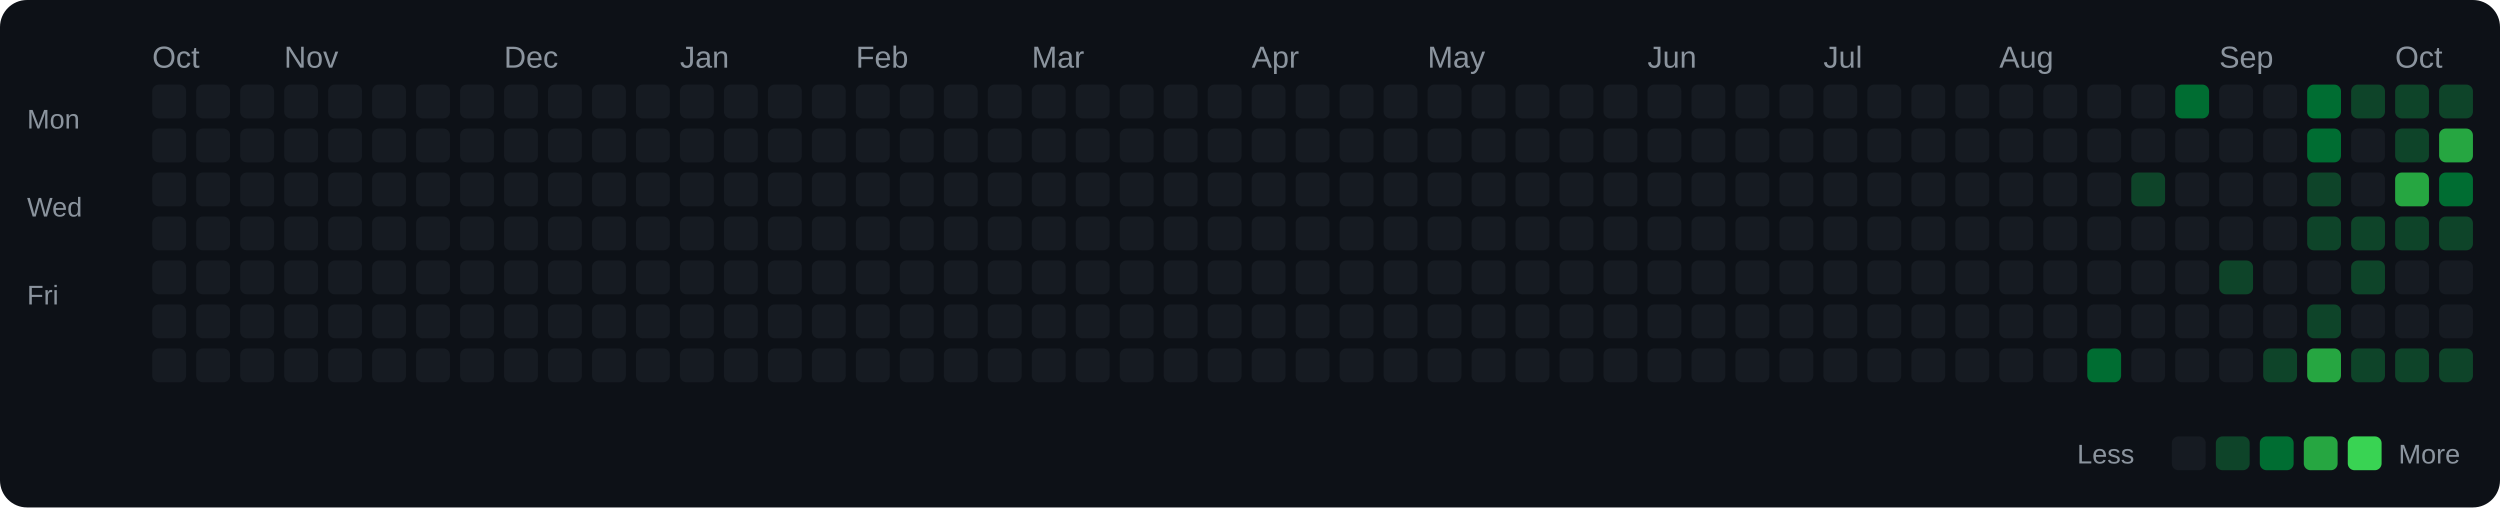
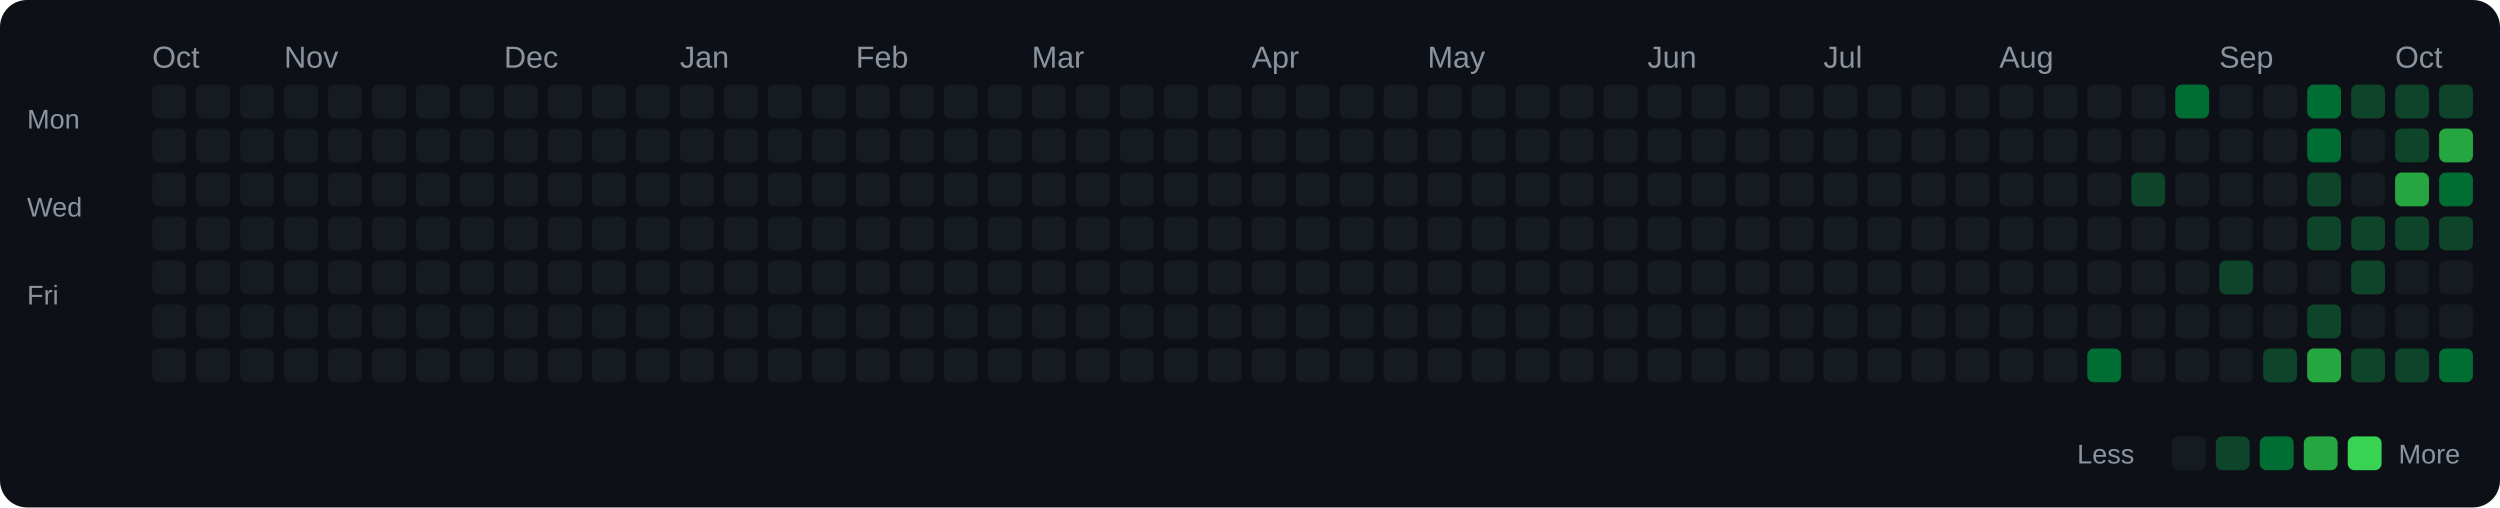
<svg xmlns="http://www.w3.org/2000/svg" width="739" height="150" viewBox="0 0 739 150" role="img" aria-labelledby="title description">
  <rect width="100%" height="100%" fill="#0d1117" rx="8" />
  <text x="45" y="20" fill="#8b949e" font-family="Arial, sans-serif" font-size="9"> Oct </text>
  <text x="84" y="20" fill="#8b949e" font-family="Arial, sans-serif" font-size="9"> Nov </text>
  <text x="149" y="20" fill="#8b949e" font-family="Arial, sans-serif" font-size="9"> Dec </text>
  <text x="201" y="20" fill="#8b949e" font-family="Arial, sans-serif" font-size="9"> Jan </text>
  <text x="253" y="20" fill="#8b949e" font-family="Arial, sans-serif" font-size="9"> Feb </text>
  <text x="305" y="20" fill="#8b949e" font-family="Arial, sans-serif" font-size="9"> Mar </text>
  <text x="370" y="20" fill="#8b949e" font-family="Arial, sans-serif" font-size="9"> Apr </text>
  <text x="422" y="20" fill="#8b949e" font-family="Arial, sans-serif" font-size="9"> May </text>
  <text x="487" y="20" fill="#8b949e" font-family="Arial, sans-serif" font-size="9"> Jun </text>
  <text x="539" y="20" fill="#8b949e" font-family="Arial, sans-serif" font-size="9"> Jul </text>
  <text x="591" y="20" fill="#8b949e" font-family="Arial, sans-serif" font-size="9"> Aug </text>
  <text x="656" y="20" fill="#8b949e" font-family="Arial, sans-serif" font-size="9"> Sep </text>
  <text x="708" y="20" fill="#8b949e" font-family="Arial, sans-serif" font-size="9"> Oct </text>
  <rect x="45" y="25" width="10" height="10" rx="2" fill="#161b22"> </rect>
  <rect x="45" y="38" width="10" height="10" rx="2" fill="#161b22"> </rect>
  <rect x="45" y="51" width="10" height="10" rx="2" fill="#161b22"> </rect>
  <rect x="45" y="64" width="10" height="10" rx="2" fill="#161b22"> </rect>
  <rect x="45" y="77" width="10" height="10" rx="2" fill="#161b22"> </rect>
  <rect x="45" y="90" width="10" height="10" rx="2" fill="#161b22"> </rect>
  <rect x="45" y="103" width="10" height="10" rx="2" fill="#161b22"> </rect>
  <rect x="58" y="25" width="10" height="10" rx="2" fill="#161b22"> </rect>
  <rect x="58" y="38" width="10" height="10" rx="2" fill="#161b22"> </rect>
  <rect x="58" y="51" width="10" height="10" rx="2" fill="#161b22"> </rect>
  <rect x="58" y="64" width="10" height="10" rx="2" fill="#161b22"> </rect>
  <rect x="58" y="77" width="10" height="10" rx="2" fill="#161b22"> </rect>
  <rect x="58" y="90" width="10" height="10" rx="2" fill="#161b22"> </rect>
  <rect x="58" y="103" width="10" height="10" rx="2" fill="#161b22"> </rect>
  <rect x="71" y="25" width="10" height="10" rx="2" fill="#161b22"> </rect>
  <rect x="71" y="38" width="10" height="10" rx="2" fill="#161b22"> </rect>
  <rect x="71" y="51" width="10" height="10" rx="2" fill="#161b22"> </rect>
  <rect x="71" y="64" width="10" height="10" rx="2" fill="#161b22"> </rect>
  <rect x="71" y="77" width="10" height="10" rx="2" fill="#161b22"> </rect>
  <rect x="71" y="90" width="10" height="10" rx="2" fill="#161b22"> </rect>
  <rect x="71" y="103" width="10" height="10" rx="2" fill="#161b22"> </rect>
  <rect x="84" y="25" width="10" height="10" rx="2" fill="#161b22"> </rect>
  <rect x="84" y="38" width="10" height="10" rx="2" fill="#161b22"> </rect>
  <rect x="84" y="51" width="10" height="10" rx="2" fill="#161b22"> </rect>
  <rect x="84" y="64" width="10" height="10" rx="2" fill="#161b22"> </rect>
  <rect x="84" y="77" width="10" height="10" rx="2" fill="#161b22"> </rect>
  <rect x="84" y="90" width="10" height="10" rx="2" fill="#161b22"> </rect>
  <rect x="84" y="103" width="10" height="10" rx="2" fill="#161b22"> </rect>
  <rect x="97" y="25" width="10" height="10" rx="2" fill="#161b22"> </rect>
  <rect x="97" y="38" width="10" height="10" rx="2" fill="#161b22"> </rect>
  <rect x="97" y="51" width="10" height="10" rx="2" fill="#161b22"> </rect>
  <rect x="97" y="64" width="10" height="10" rx="2" fill="#161b22"> </rect>
  <rect x="97" y="77" width="10" height="10" rx="2" fill="#161b22"> </rect>
  <rect x="97" y="90" width="10" height="10" rx="2" fill="#161b22"> </rect>
  <rect x="97" y="103" width="10" height="10" rx="2" fill="#161b22"> </rect>
  <rect x="110" y="25" width="10" height="10" rx="2" fill="#161b22"> </rect>
  <rect x="110" y="38" width="10" height="10" rx="2" fill="#161b22"> </rect>
  <rect x="110" y="51" width="10" height="10" rx="2" fill="#161b22"> </rect>
  <rect x="110" y="64" width="10" height="10" rx="2" fill="#161b22"> </rect>
  <rect x="110" y="77" width="10" height="10" rx="2" fill="#161b22"> </rect>
  <rect x="110" y="90" width="10" height="10" rx="2" fill="#161b22"> </rect>
  <rect x="110" y="103" width="10" height="10" rx="2" fill="#161b22"> </rect>
  <rect x="123" y="25" width="10" height="10" rx="2" fill="#161b22"> </rect>
  <rect x="123" y="38" width="10" height="10" rx="2" fill="#161b22"> </rect>
  <rect x="123" y="51" width="10" height="10" rx="2" fill="#161b22"> </rect>
  <rect x="123" y="64" width="10" height="10" rx="2" fill="#161b22"> </rect>
  <rect x="123" y="77" width="10" height="10" rx="2" fill="#161b22"> </rect>
  <rect x="123" y="90" width="10" height="10" rx="2" fill="#161b22"> </rect>
  <rect x="123" y="103" width="10" height="10" rx="2" fill="#161b22"> </rect>
  <rect x="136" y="25" width="10" height="10" rx="2" fill="#161b22"> </rect>
  <rect x="136" y="38" width="10" height="10" rx="2" fill="#161b22"> </rect>
  <rect x="136" y="51" width="10" height="10" rx="2" fill="#161b22"> </rect>
  <rect x="136" y="64" width="10" height="10" rx="2" fill="#161b22"> </rect>
  <rect x="136" y="77" width="10" height="10" rx="2" fill="#161b22"> </rect>
  <rect x="136" y="90" width="10" height="10" rx="2" fill="#161b22"> </rect>
  <rect x="136" y="103" width="10" height="10" rx="2" fill="#161b22"> </rect>
  <rect x="149" y="25" width="10" height="10" rx="2" fill="#161b22"> </rect>
  <rect x="149" y="38" width="10" height="10" rx="2" fill="#161b22"> </rect>
  <rect x="149" y="51" width="10" height="10" rx="2" fill="#161b22"> </rect>
  <rect x="149" y="64" width="10" height="10" rx="2" fill="#161b22"> </rect>
  <rect x="149" y="77" width="10" height="10" rx="2" fill="#161b22"> </rect>
  <rect x="149" y="90" width="10" height="10" rx="2" fill="#161b22"> </rect>
  <rect x="149" y="103" width="10" height="10" rx="2" fill="#161b22"> </rect>
  <rect x="162" y="25" width="10" height="10" rx="2" fill="#161b22"> </rect>
  <rect x="162" y="38" width="10" height="10" rx="2" fill="#161b22"> </rect>
  <rect x="162" y="51" width="10" height="10" rx="2" fill="#161b22"> </rect>
  <rect x="162" y="64" width="10" height="10" rx="2" fill="#161b22"> </rect>
  <rect x="162" y="77" width="10" height="10" rx="2" fill="#161b22"> </rect>
  <rect x="162" y="90" width="10" height="10" rx="2" fill="#161b22"> </rect>
  <rect x="162" y="103" width="10" height="10" rx="2" fill="#161b22"> </rect>
  <rect x="175" y="25" width="10" height="10" rx="2" fill="#161b22"> </rect>
  <rect x="175" y="38" width="10" height="10" rx="2" fill="#161b22"> </rect>
  <rect x="175" y="51" width="10" height="10" rx="2" fill="#161b22"> </rect>
  <rect x="175" y="64" width="10" height="10" rx="2" fill="#161b22"> </rect>
  <rect x="175" y="77" width="10" height="10" rx="2" fill="#161b22"> </rect>
  <rect x="175" y="90" width="10" height="10" rx="2" fill="#161b22"> </rect>
  <rect x="175" y="103" width="10" height="10" rx="2" fill="#161b22"> </rect>
  <rect x="188" y="25" width="10" height="10" rx="2" fill="#161b22"> </rect>
  <rect x="188" y="38" width="10" height="10" rx="2" fill="#161b22"> </rect>
  <rect x="188" y="51" width="10" height="10" rx="2" fill="#161b22"> </rect>
  <rect x="188" y="64" width="10" height="10" rx="2" fill="#161b22"> </rect>
  <rect x="188" y="77" width="10" height="10" rx="2" fill="#161b22"> </rect>
  <rect x="188" y="90" width="10" height="10" rx="2" fill="#161b22"> </rect>
  <rect x="188" y="103" width="10" height="10" rx="2" fill="#161b22"> </rect>
  <rect x="201" y="25" width="10" height="10" rx="2" fill="#161b22"> </rect>
  <rect x="201" y="38" width="10" height="10" rx="2" fill="#161b22"> </rect>
  <rect x="201" y="51" width="10" height="10" rx="2" fill="#161b22"> </rect>
  <rect x="201" y="64" width="10" height="10" rx="2" fill="#161b22"> </rect>
  <rect x="201" y="77" width="10" height="10" rx="2" fill="#161b22"> </rect>
  <rect x="201" y="90" width="10" height="10" rx="2" fill="#161b22"> </rect>
  <rect x="201" y="103" width="10" height="10" rx="2" fill="#161b22"> </rect>
  <rect x="214" y="25" width="10" height="10" rx="2" fill="#161b22"> </rect>
  <rect x="214" y="38" width="10" height="10" rx="2" fill="#161b22"> </rect>
  <rect x="214" y="51" width="10" height="10" rx="2" fill="#161b22"> </rect>
  <rect x="214" y="64" width="10" height="10" rx="2" fill="#161b22"> </rect>
  <rect x="214" y="77" width="10" height="10" rx="2" fill="#161b22"> </rect>
  <rect x="214" y="90" width="10" height="10" rx="2" fill="#161b22"> </rect>
  <rect x="214" y="103" width="10" height="10" rx="2" fill="#161b22"> </rect>
  <rect x="227" y="25" width="10" height="10" rx="2" fill="#161b22"> </rect>
  <rect x="227" y="38" width="10" height="10" rx="2" fill="#161b22"> </rect>
  <rect x="227" y="51" width="10" height="10" rx="2" fill="#161b22"> </rect>
  <rect x="227" y="64" width="10" height="10" rx="2" fill="#161b22"> </rect>
  <rect x="227" y="77" width="10" height="10" rx="2" fill="#161b22"> </rect>
  <rect x="227" y="90" width="10" height="10" rx="2" fill="#161b22"> </rect>
  <rect x="227" y="103" width="10" height="10" rx="2" fill="#161b22"> </rect>
  <rect x="240" y="25" width="10" height="10" rx="2" fill="#161b22"> </rect>
  <rect x="240" y="38" width="10" height="10" rx="2" fill="#161b22"> </rect>
  <rect x="240" y="51" width="10" height="10" rx="2" fill="#161b22"> </rect>
  <rect x="240" y="64" width="10" height="10" rx="2" fill="#161b22"> </rect>
  <rect x="240" y="77" width="10" height="10" rx="2" fill="#161b22"> </rect>
  <rect x="240" y="90" width="10" height="10" rx="2" fill="#161b22"> </rect>
  <rect x="240" y="103" width="10" height="10" rx="2" fill="#161b22"> </rect>
  <rect x="253" y="25" width="10" height="10" rx="2" fill="#161b22"> </rect>
  <rect x="253" y="38" width="10" height="10" rx="2" fill="#161b22"> </rect>
  <rect x="253" y="51" width="10" height="10" rx="2" fill="#161b22"> </rect>
  <rect x="253" y="64" width="10" height="10" rx="2" fill="#161b22"> </rect>
  <rect x="253" y="77" width="10" height="10" rx="2" fill="#161b22"> </rect>
  <rect x="253" y="90" width="10" height="10" rx="2" fill="#161b22"> </rect>
  <rect x="253" y="103" width="10" height="10" rx="2" fill="#161b22"> </rect>
  <rect x="266" y="25" width="10" height="10" rx="2" fill="#161b22"> </rect>
  <rect x="266" y="38" width="10" height="10" rx="2" fill="#161b22"> </rect>
  <rect x="266" y="51" width="10" height="10" rx="2" fill="#161b22"> </rect>
  <rect x="266" y="64" width="10" height="10" rx="2" fill="#161b22"> </rect>
  <rect x="266" y="77" width="10" height="10" rx="2" fill="#161b22"> </rect>
  <rect x="266" y="90" width="10" height="10" rx="2" fill="#161b22"> </rect>
  <rect x="266" y="103" width="10" height="10" rx="2" fill="#161b22"> </rect>
  <rect x="279" y="25" width="10" height="10" rx="2" fill="#161b22"> </rect>
  <rect x="279" y="38" width="10" height="10" rx="2" fill="#161b22"> </rect>
  <rect x="279" y="51" width="10" height="10" rx="2" fill="#161b22"> </rect>
  <rect x="279" y="64" width="10" height="10" rx="2" fill="#161b22"> </rect>
  <rect x="279" y="77" width="10" height="10" rx="2" fill="#161b22"> </rect>
  <rect x="279" y="90" width="10" height="10" rx="2" fill="#161b22"> </rect>
  <rect x="279" y="103" width="10" height="10" rx="2" fill="#161b22"> </rect>
  <rect x="292" y="25" width="10" height="10" rx="2" fill="#161b22"> </rect>
  <rect x="292" y="38" width="10" height="10" rx="2" fill="#161b22"> </rect>
  <rect x="292" y="51" width="10" height="10" rx="2" fill="#161b22"> </rect>
  <rect x="292" y="64" width="10" height="10" rx="2" fill="#161b22"> </rect>
  <rect x="292" y="77" width="10" height="10" rx="2" fill="#161b22"> </rect>
  <rect x="292" y="90" width="10" height="10" rx="2" fill="#161b22"> </rect>
  <rect x="292" y="103" width="10" height="10" rx="2" fill="#161b22"> </rect>
  <rect x="305" y="25" width="10" height="10" rx="2" fill="#161b22"> </rect>
  <rect x="305" y="38" width="10" height="10" rx="2" fill="#161b22"> </rect>
  <rect x="305" y="51" width="10" height="10" rx="2" fill="#161b22"> </rect>
  <rect x="305" y="64" width="10" height="10" rx="2" fill="#161b22"> </rect>
  <rect x="305" y="77" width="10" height="10" rx="2" fill="#161b22"> </rect>
  <rect x="305" y="90" width="10" height="10" rx="2" fill="#161b22"> </rect>
  <rect x="305" y="103" width="10" height="10" rx="2" fill="#161b22"> </rect>
  <rect x="318" y="25" width="10" height="10" rx="2" fill="#161b22"> </rect>
  <rect x="318" y="38" width="10" height="10" rx="2" fill="#161b22"> </rect>
  <rect x="318" y="51" width="10" height="10" rx="2" fill="#161b22"> </rect>
  <rect x="318" y="64" width="10" height="10" rx="2" fill="#161b22"> </rect>
  <rect x="318" y="77" width="10" height="10" rx="2" fill="#161b22"> </rect>
  <rect x="318" y="90" width="10" height="10" rx="2" fill="#161b22"> </rect>
  <rect x="318" y="103" width="10" height="10" rx="2" fill="#161b22"> </rect>
  <rect x="331" y="25" width="10" height="10" rx="2" fill="#161b22"> </rect>
  <rect x="331" y="38" width="10" height="10" rx="2" fill="#161b22"> </rect>
  <rect x="331" y="51" width="10" height="10" rx="2" fill="#161b22"> </rect>
  <rect x="331" y="64" width="10" height="10" rx="2" fill="#161b22"> </rect>
  <rect x="331" y="77" width="10" height="10" rx="2" fill="#161b22"> </rect>
  <rect x="331" y="90" width="10" height="10" rx="2" fill="#161b22"> </rect>
  <rect x="331" y="103" width="10" height="10" rx="2" fill="#161b22"> </rect>
  <rect x="344" y="25" width="10" height="10" rx="2" fill="#161b22"> </rect>
  <rect x="344" y="38" width="10" height="10" rx="2" fill="#161b22"> </rect>
  <rect x="344" y="51" width="10" height="10" rx="2" fill="#161b22"> </rect>
  <rect x="344" y="64" width="10" height="10" rx="2" fill="#161b22"> </rect>
  <rect x="344" y="77" width="10" height="10" rx="2" fill="#161b22"> </rect>
  <rect x="344" y="90" width="10" height="10" rx="2" fill="#161b22"> </rect>
  <rect x="344" y="103" width="10" height="10" rx="2" fill="#161b22"> </rect>
  <rect x="357" y="25" width="10" height="10" rx="2" fill="#161b22"> </rect>
  <rect x="357" y="38" width="10" height="10" rx="2" fill="#161b22"> </rect>
  <rect x="357" y="51" width="10" height="10" rx="2" fill="#161b22"> </rect>
  <rect x="357" y="64" width="10" height="10" rx="2" fill="#161b22"> </rect>
  <rect x="357" y="77" width="10" height="10" rx="2" fill="#161b22"> </rect>
  <rect x="357" y="90" width="10" height="10" rx="2" fill="#161b22"> </rect>
  <rect x="357" y="103" width="10" height="10" rx="2" fill="#161b22"> </rect>
  <rect x="370" y="25" width="10" height="10" rx="2" fill="#161b22"> </rect>
  <rect x="370" y="38" width="10" height="10" rx="2" fill="#161b22"> </rect>
  <rect x="370" y="51" width="10" height="10" rx="2" fill="#161b22"> </rect>
  <rect x="370" y="64" width="10" height="10" rx="2" fill="#161b22"> </rect>
  <rect x="370" y="77" width="10" height="10" rx="2" fill="#161b22"> </rect>
  <rect x="370" y="90" width="10" height="10" rx="2" fill="#161b22"> </rect>
  <rect x="370" y="103" width="10" height="10" rx="2" fill="#161b22"> </rect>
  <rect x="383" y="25" width="10" height="10" rx="2" fill="#161b22"> </rect>
  <rect x="383" y="38" width="10" height="10" rx="2" fill="#161b22"> </rect>
  <rect x="383" y="51" width="10" height="10" rx="2" fill="#161b22"> </rect>
  <rect x="383" y="64" width="10" height="10" rx="2" fill="#161b22"> </rect>
  <rect x="383" y="77" width="10" height="10" rx="2" fill="#161b22"> </rect>
  <rect x="383" y="90" width="10" height="10" rx="2" fill="#161b22"> </rect>
  <rect x="383" y="103" width="10" height="10" rx="2" fill="#161b22"> </rect>
  <rect x="396" y="25" width="10" height="10" rx="2" fill="#161b22"> </rect>
  <rect x="396" y="38" width="10" height="10" rx="2" fill="#161b22"> </rect>
  <rect x="396" y="51" width="10" height="10" rx="2" fill="#161b22"> </rect>
  <rect x="396" y="64" width="10" height="10" rx="2" fill="#161b22"> </rect>
  <rect x="396" y="77" width="10" height="10" rx="2" fill="#161b22"> </rect>
  <rect x="396" y="90" width="10" height="10" rx="2" fill="#161b22"> </rect>
  <rect x="396" y="103" width="10" height="10" rx="2" fill="#161b22"> </rect>
  <rect x="409" y="25" width="10" height="10" rx="2" fill="#161b22"> </rect>
  <rect x="409" y="38" width="10" height="10" rx="2" fill="#161b22"> </rect>
  <rect x="409" y="51" width="10" height="10" rx="2" fill="#161b22"> </rect>
  <rect x="409" y="64" width="10" height="10" rx="2" fill="#161b22"> </rect>
  <rect x="409" y="77" width="10" height="10" rx="2" fill="#161b22"> </rect>
  <rect x="409" y="90" width="10" height="10" rx="2" fill="#161b22"> </rect>
  <rect x="409" y="103" width="10" height="10" rx="2" fill="#161b22"> </rect>
  <rect x="422" y="25" width="10" height="10" rx="2" fill="#161b22"> </rect>
  <rect x="422" y="38" width="10" height="10" rx="2" fill="#161b22"> </rect>
  <rect x="422" y="51" width="10" height="10" rx="2" fill="#161b22"> </rect>
  <rect x="422" y="64" width="10" height="10" rx="2" fill="#161b22"> </rect>
  <rect x="422" y="77" width="10" height="10" rx="2" fill="#161b22"> </rect>
  <rect x="422" y="90" width="10" height="10" rx="2" fill="#161b22"> </rect>
  <rect x="422" y="103" width="10" height="10" rx="2" fill="#161b22"> </rect>
  <rect x="435" y="25" width="10" height="10" rx="2" fill="#161b22"> </rect>
  <rect x="435" y="38" width="10" height="10" rx="2" fill="#161b22"> </rect>
  <rect x="435" y="51" width="10" height="10" rx="2" fill="#161b22"> </rect>
  <rect x="435" y="64" width="10" height="10" rx="2" fill="#161b22"> </rect>
  <rect x="435" y="77" width="10" height="10" rx="2" fill="#161b22"> </rect>
  <rect x="435" y="90" width="10" height="10" rx="2" fill="#161b22"> </rect>
  <rect x="435" y="103" width="10" height="10" rx="2" fill="#161b22"> </rect>
  <rect x="448" y="25" width="10" height="10" rx="2" fill="#161b22"> </rect>
  <rect x="448" y="38" width="10" height="10" rx="2" fill="#161b22"> </rect>
  <rect x="448" y="51" width="10" height="10" rx="2" fill="#161b22"> </rect>
  <rect x="448" y="64" width="10" height="10" rx="2" fill="#161b22"> </rect>
  <rect x="448" y="77" width="10" height="10" rx="2" fill="#161b22"> </rect>
  <rect x="448" y="90" width="10" height="10" rx="2" fill="#161b22"> </rect>
  <rect x="448" y="103" width="10" height="10" rx="2" fill="#161b22"> </rect>
  <rect x="461" y="25" width="10" height="10" rx="2" fill="#161b22"> </rect>
  <rect x="461" y="38" width="10" height="10" rx="2" fill="#161b22"> </rect>
  <rect x="461" y="51" width="10" height="10" rx="2" fill="#161b22"> </rect>
  <rect x="461" y="64" width="10" height="10" rx="2" fill="#161b22"> </rect>
  <rect x="461" y="77" width="10" height="10" rx="2" fill="#161b22"> </rect>
  <rect x="461" y="90" width="10" height="10" rx="2" fill="#161b22"> </rect>
  <rect x="461" y="103" width="10" height="10" rx="2" fill="#161b22"> </rect>
  <rect x="474" y="25" width="10" height="10" rx="2" fill="#161b22"> </rect>
  <rect x="474" y="38" width="10" height="10" rx="2" fill="#161b22"> </rect>
  <rect x="474" y="51" width="10" height="10" rx="2" fill="#161b22"> </rect>
  <rect x="474" y="64" width="10" height="10" rx="2" fill="#161b22"> </rect>
  <rect x="474" y="77" width="10" height="10" rx="2" fill="#161b22"> </rect>
  <rect x="474" y="90" width="10" height="10" rx="2" fill="#161b22"> </rect>
  <rect x="474" y="103" width="10" height="10" rx="2" fill="#161b22"> </rect>
  <rect x="487" y="25" width="10" height="10" rx="2" fill="#161b22"> </rect>
  <rect x="487" y="38" width="10" height="10" rx="2" fill="#161b22"> </rect>
  <rect x="487" y="51" width="10" height="10" rx="2" fill="#161b22"> </rect>
  <rect x="487" y="64" width="10" height="10" rx="2" fill="#161b22"> </rect>
  <rect x="487" y="77" width="10" height="10" rx="2" fill="#161b22"> </rect>
  <rect x="487" y="90" width="10" height="10" rx="2" fill="#161b22"> </rect>
  <rect x="487" y="103" width="10" height="10" rx="2" fill="#161b22"> </rect>
  <rect x="500" y="25" width="10" height="10" rx="2" fill="#161b22"> </rect>
  <rect x="500" y="38" width="10" height="10" rx="2" fill="#161b22"> </rect>
  <rect x="500" y="51" width="10" height="10" rx="2" fill="#161b22"> </rect>
  <rect x="500" y="64" width="10" height="10" rx="2" fill="#161b22"> </rect>
  <rect x="500" y="77" width="10" height="10" rx="2" fill="#161b22"> </rect>
  <rect x="500" y="90" width="10" height="10" rx="2" fill="#161b22"> </rect>
  <rect x="500" y="103" width="10" height="10" rx="2" fill="#161b22"> </rect>
  <rect x="513" y="25" width="10" height="10" rx="2" fill="#161b22"> </rect>
  <rect x="513" y="38" width="10" height="10" rx="2" fill="#161b22"> </rect>
  <rect x="513" y="51" width="10" height="10" rx="2" fill="#161b22"> </rect>
  <rect x="513" y="64" width="10" height="10" rx="2" fill="#161b22"> </rect>
  <rect x="513" y="77" width="10" height="10" rx="2" fill="#161b22"> </rect>
  <rect x="513" y="90" width="10" height="10" rx="2" fill="#161b22"> </rect>
  <rect x="513" y="103" width="10" height="10" rx="2" fill="#161b22"> </rect>
  <rect x="526" y="25" width="10" height="10" rx="2" fill="#161b22"> </rect>
  <rect x="526" y="38" width="10" height="10" rx="2" fill="#161b22"> </rect>
  <rect x="526" y="51" width="10" height="10" rx="2" fill="#161b22"> </rect>
  <rect x="526" y="64" width="10" height="10" rx="2" fill="#161b22"> </rect>
  <rect x="526" y="77" width="10" height="10" rx="2" fill="#161b22"> </rect>
  <rect x="526" y="90" width="10" height="10" rx="2" fill="#161b22"> </rect>
  <rect x="526" y="103" width="10" height="10" rx="2" fill="#161b22"> </rect>
  <rect x="539" y="25" width="10" height="10" rx="2" fill="#161b22"> </rect>
  <rect x="539" y="38" width="10" height="10" rx="2" fill="#161b22"> </rect>
  <rect x="539" y="51" width="10" height="10" rx="2" fill="#161b22"> </rect>
  <rect x="539" y="64" width="10" height="10" rx="2" fill="#161b22"> </rect>
  <rect x="539" y="77" width="10" height="10" rx="2" fill="#161b22"> </rect>
  <rect x="539" y="90" width="10" height="10" rx="2" fill="#161b22"> </rect>
  <rect x="539" y="103" width="10" height="10" rx="2" fill="#161b22"> </rect>
  <rect x="552" y="25" width="10" height="10" rx="2" fill="#161b22"> </rect>
  <rect x="552" y="38" width="10" height="10" rx="2" fill="#161b22"> </rect>
  <rect x="552" y="51" width="10" height="10" rx="2" fill="#161b22"> </rect>
  <rect x="552" y="64" width="10" height="10" rx="2" fill="#161b22"> </rect>
  <rect x="552" y="77" width="10" height="10" rx="2" fill="#161b22"> </rect>
  <rect x="552" y="90" width="10" height="10" rx="2" fill="#161b22"> </rect>
  <rect x="552" y="103" width="10" height="10" rx="2" fill="#161b22"> </rect>
  <rect x="565" y="25" width="10" height="10" rx="2" fill="#161b22"> </rect>
  <rect x="565" y="38" width="10" height="10" rx="2" fill="#161b22"> </rect>
  <rect x="565" y="51" width="10" height="10" rx="2" fill="#161b22"> </rect>
  <rect x="565" y="64" width="10" height="10" rx="2" fill="#161b22"> </rect>
  <rect x="565" y="77" width="10" height="10" rx="2" fill="#161b22"> </rect>
  <rect x="565" y="90" width="10" height="10" rx="2" fill="#161b22"> </rect>
  <rect x="565" y="103" width="10" height="10" rx="2" fill="#161b22"> </rect>
  <rect x="578" y="25" width="10" height="10" rx="2" fill="#161b22"> </rect>
  <rect x="578" y="38" width="10" height="10" rx="2" fill="#161b22"> </rect>
  <rect x="578" y="51" width="10" height="10" rx="2" fill="#161b22"> </rect>
  <rect x="578" y="64" width="10" height="10" rx="2" fill="#161b22"> </rect>
  <rect x="578" y="77" width="10" height="10" rx="2" fill="#161b22"> </rect>
  <rect x="578" y="90" width="10" height="10" rx="2" fill="#161b22"> </rect>
  <rect x="578" y="103" width="10" height="10" rx="2" fill="#161b22"> </rect>
  <rect x="591" y="25" width="10" height="10" rx="2" fill="#161b22"> </rect>
  <rect x="591" y="38" width="10" height="10" rx="2" fill="#161b22"> </rect>
  <rect x="591" y="51" width="10" height="10" rx="2" fill="#161b22"> </rect>
  <rect x="591" y="64" width="10" height="10" rx="2" fill="#161b22"> </rect>
  <rect x="591" y="77" width="10" height="10" rx="2" fill="#161b22"> </rect>
  <rect x="591" y="90" width="10" height="10" rx="2" fill="#161b22"> </rect>
  <rect x="591" y="103" width="10" height="10" rx="2" fill="#161b22"> </rect>
  <rect x="604" y="25" width="10" height="10" rx="2" fill="#161b22"> </rect>
  <rect x="604" y="38" width="10" height="10" rx="2" fill="#161b22"> </rect>
  <rect x="604" y="51" width="10" height="10" rx="2" fill="#161b22"> </rect>
  <rect x="604" y="64" width="10" height="10" rx="2" fill="#161b22"> </rect>
  <rect x="604" y="77" width="10" height="10" rx="2" fill="#161b22"> </rect>
  <rect x="604" y="90" width="10" height="10" rx="2" fill="#161b22"> </rect>
  <rect x="604" y="103" width="10" height="10" rx="2" fill="#161b22"> </rect>
  <rect x="617" y="25" width="10" height="10" rx="2" fill="#161b22"> </rect>
  <rect x="617" y="38" width="10" height="10" rx="2" fill="#161b22"> </rect>
  <rect x="617" y="51" width="10" height="10" rx="2" fill="#161b22"> </rect>
  <rect x="617" y="64" width="10" height="10" rx="2" fill="#161b22"> </rect>
  <rect x="617" y="77" width="10" height="10" rx="2" fill="#161b22"> </rect>
  <rect x="617" y="90" width="10" height="10" rx="2" fill="#161b22"> </rect>
  <rect x="617" y="103" width="10" height="10" rx="2" fill="#006d32"> </rect>
  <rect x="630" y="25" width="10" height="10" rx="2" fill="#161b22"> </rect>
  <rect x="630" y="38" width="10" height="10" rx="2" fill="#161b22"> </rect>
  <rect x="630" y="51" width="10" height="10" rx="2" fill="#0e4429"> </rect>
  <rect x="630" y="64" width="10" height="10" rx="2" fill="#161b22"> </rect>
  <rect x="630" y="77" width="10" height="10" rx="2" fill="#161b22"> </rect>
  <rect x="630" y="90" width="10" height="10" rx="2" fill="#161b22"> </rect>
  <rect x="630" y="103" width="10" height="10" rx="2" fill="#161b22"> </rect>
  <rect x="643" y="25" width="10" height="10" rx="2" fill="#006d32"> </rect>
  <rect x="643" y="38" width="10" height="10" rx="2" fill="#161b22"> </rect>
  <rect x="643" y="51" width="10" height="10" rx="2" fill="#161b22"> </rect>
  <rect x="643" y="64" width="10" height="10" rx="2" fill="#161b22"> </rect>
  <rect x="643" y="77" width="10" height="10" rx="2" fill="#161b22"> </rect>
  <rect x="643" y="90" width="10" height="10" rx="2" fill="#161b22"> </rect>
  <rect x="643" y="103" width="10" height="10" rx="2" fill="#161b22"> </rect>
  <rect x="656" y="25" width="10" height="10" rx="2" fill="#161b22"> </rect>
  <rect x="656" y="38" width="10" height="10" rx="2" fill="#161b22"> </rect>
  <rect x="656" y="51" width="10" height="10" rx="2" fill="#161b22"> </rect>
  <rect x="656" y="64" width="10" height="10" rx="2" fill="#161b22"> </rect>
  <rect x="656" y="77" width="10" height="10" rx="2" fill="#0e4429"> </rect>
  <rect x="656" y="90" width="10" height="10" rx="2" fill="#161b22"> </rect>
  <rect x="656" y="103" width="10" height="10" rx="2" fill="#161b22"> </rect>
  <rect x="669" y="25" width="10" height="10" rx="2" fill="#161b22"> </rect>
  <rect x="669" y="38" width="10" height="10" rx="2" fill="#161b22"> </rect>
  <rect x="669" y="51" width="10" height="10" rx="2" fill="#161b22"> </rect>
  <rect x="669" y="64" width="10" height="10" rx="2" fill="#161b22"> </rect>
  <rect x="669" y="77" width="10" height="10" rx="2" fill="#161b22"> </rect>
  <rect x="669" y="90" width="10" height="10" rx="2" fill="#161b22"> </rect>
  <rect x="669" y="103" width="10" height="10" rx="2" fill="#0e4429"> </rect>
  <rect x="682" y="25" width="10" height="10" rx="2" fill="#006d32"> </rect>
  <rect x="682" y="38" width="10" height="10" rx="2" fill="#006d32"> </rect>
  <rect x="682" y="51" width="10" height="10" rx="2" fill="#0e4429"> </rect>
  <rect x="682" y="64" width="10" height="10" rx="2" fill="#0e4429"> </rect>
  <rect x="682" y="77" width="10" height="10" rx="2" fill="#161b22"> </rect>
  <rect x="682" y="90" width="10" height="10" rx="2" fill="#0e4429"> </rect>
  <rect x="682" y="103" width="10" height="10" rx="2" fill="#26a641"> </rect>
  <rect x="695" y="25" width="10" height="10" rx="2" fill="#0e4429"> </rect>
  <rect x="695" y="38" width="10" height="10" rx="2" fill="#161b22"> </rect>
  <rect x="695" y="51" width="10" height="10" rx="2" fill="#161b22"> </rect>
  <rect x="695" y="64" width="10" height="10" rx="2" fill="#0e4429"> </rect>
  <rect x="695" y="77" width="10" height="10" rx="2" fill="#0e4429"> </rect>
  <rect x="695" y="90" width="10" height="10" rx="2" fill="#161b22"> </rect>
  <rect x="695" y="103" width="10" height="10" rx="2" fill="#0e4429"> </rect>
  <rect x="708" y="25" width="10" height="10" rx="2" fill="#0e4429"> </rect>
  <rect x="708" y="38" width="10" height="10" rx="2" fill="#0e4429"> </rect>
  <rect x="708" y="51" width="10" height="10" rx="2" fill="#26a641"> </rect>
  <rect x="708" y="64" width="10" height="10" rx="2" fill="#0e4429"> </rect>
  <rect x="708" y="77" width="10" height="10" rx="2" fill="#161b22"> </rect>
  <rect x="708" y="90" width="10" height="10" rx="2" fill="#161b22"> </rect>
  <rect x="708" y="103" width="10" height="10" rx="2" fill="#0e4429"> </rect>
  <rect x="721" y="25" width="10" height="10" rx="2" fill="#0e4429"> </rect>
  <rect x="721" y="38" width="10" height="10" rx="2" fill="#26a641"> </rect>
  <rect x="721" y="51" width="10" height="10" rx="2" fill="#006d32"> </rect>
  <rect x="721" y="64" width="10" height="10" rx="2" fill="#0e4429"> </rect>
  <rect x="721" y="77" width="10" height="10" rx="2" fill="#161b22"> </rect>
  <rect x="721" y="90" width="10" height="10" rx="2" fill="#161b22"> </rect>
-   <rect x="721" y="103" width="10" height="10" rx="2" fill="#0e4429"> </rect>
+   <rect x="721" y="103" width="10" height="10" rx="2" fill="#006d32"> </rect>
  <text x="8" y="38" fill="#8b949e" font-family="Arial, sans-serif" font-size="8">Mon</text>
  <text x="8" y="64" fill="#8b949e" font-family="Arial, sans-serif" font-size="8">Wed</text>
  <text x="8" y="90" fill="#8b949e" font-family="Arial, sans-serif" font-size="8">Fri</text>
  <text x="614" y="137" fill="#8b949e" font-family="Arial, sans-serif" font-size="8">Less</text>
  <rect x="642" y="129" width="10" height="10" rx="2" fill="#161b22" />
  <rect x="655" y="129" width="10" height="10" rx="2" fill="#0e4429" />
  <rect x="668" y="129" width="10" height="10" rx="2" fill="#006d32" />
  <rect x="681" y="129" width="10" height="10" rx="2" fill="#26a641" />
  <rect x="694" y="129" width="10" height="10" rx="2" fill="#39d353" />
  <text x="709" y="137" fill="#8b949e" font-family="Arial, sans-serif" font-size="8">More</text>
</svg>
